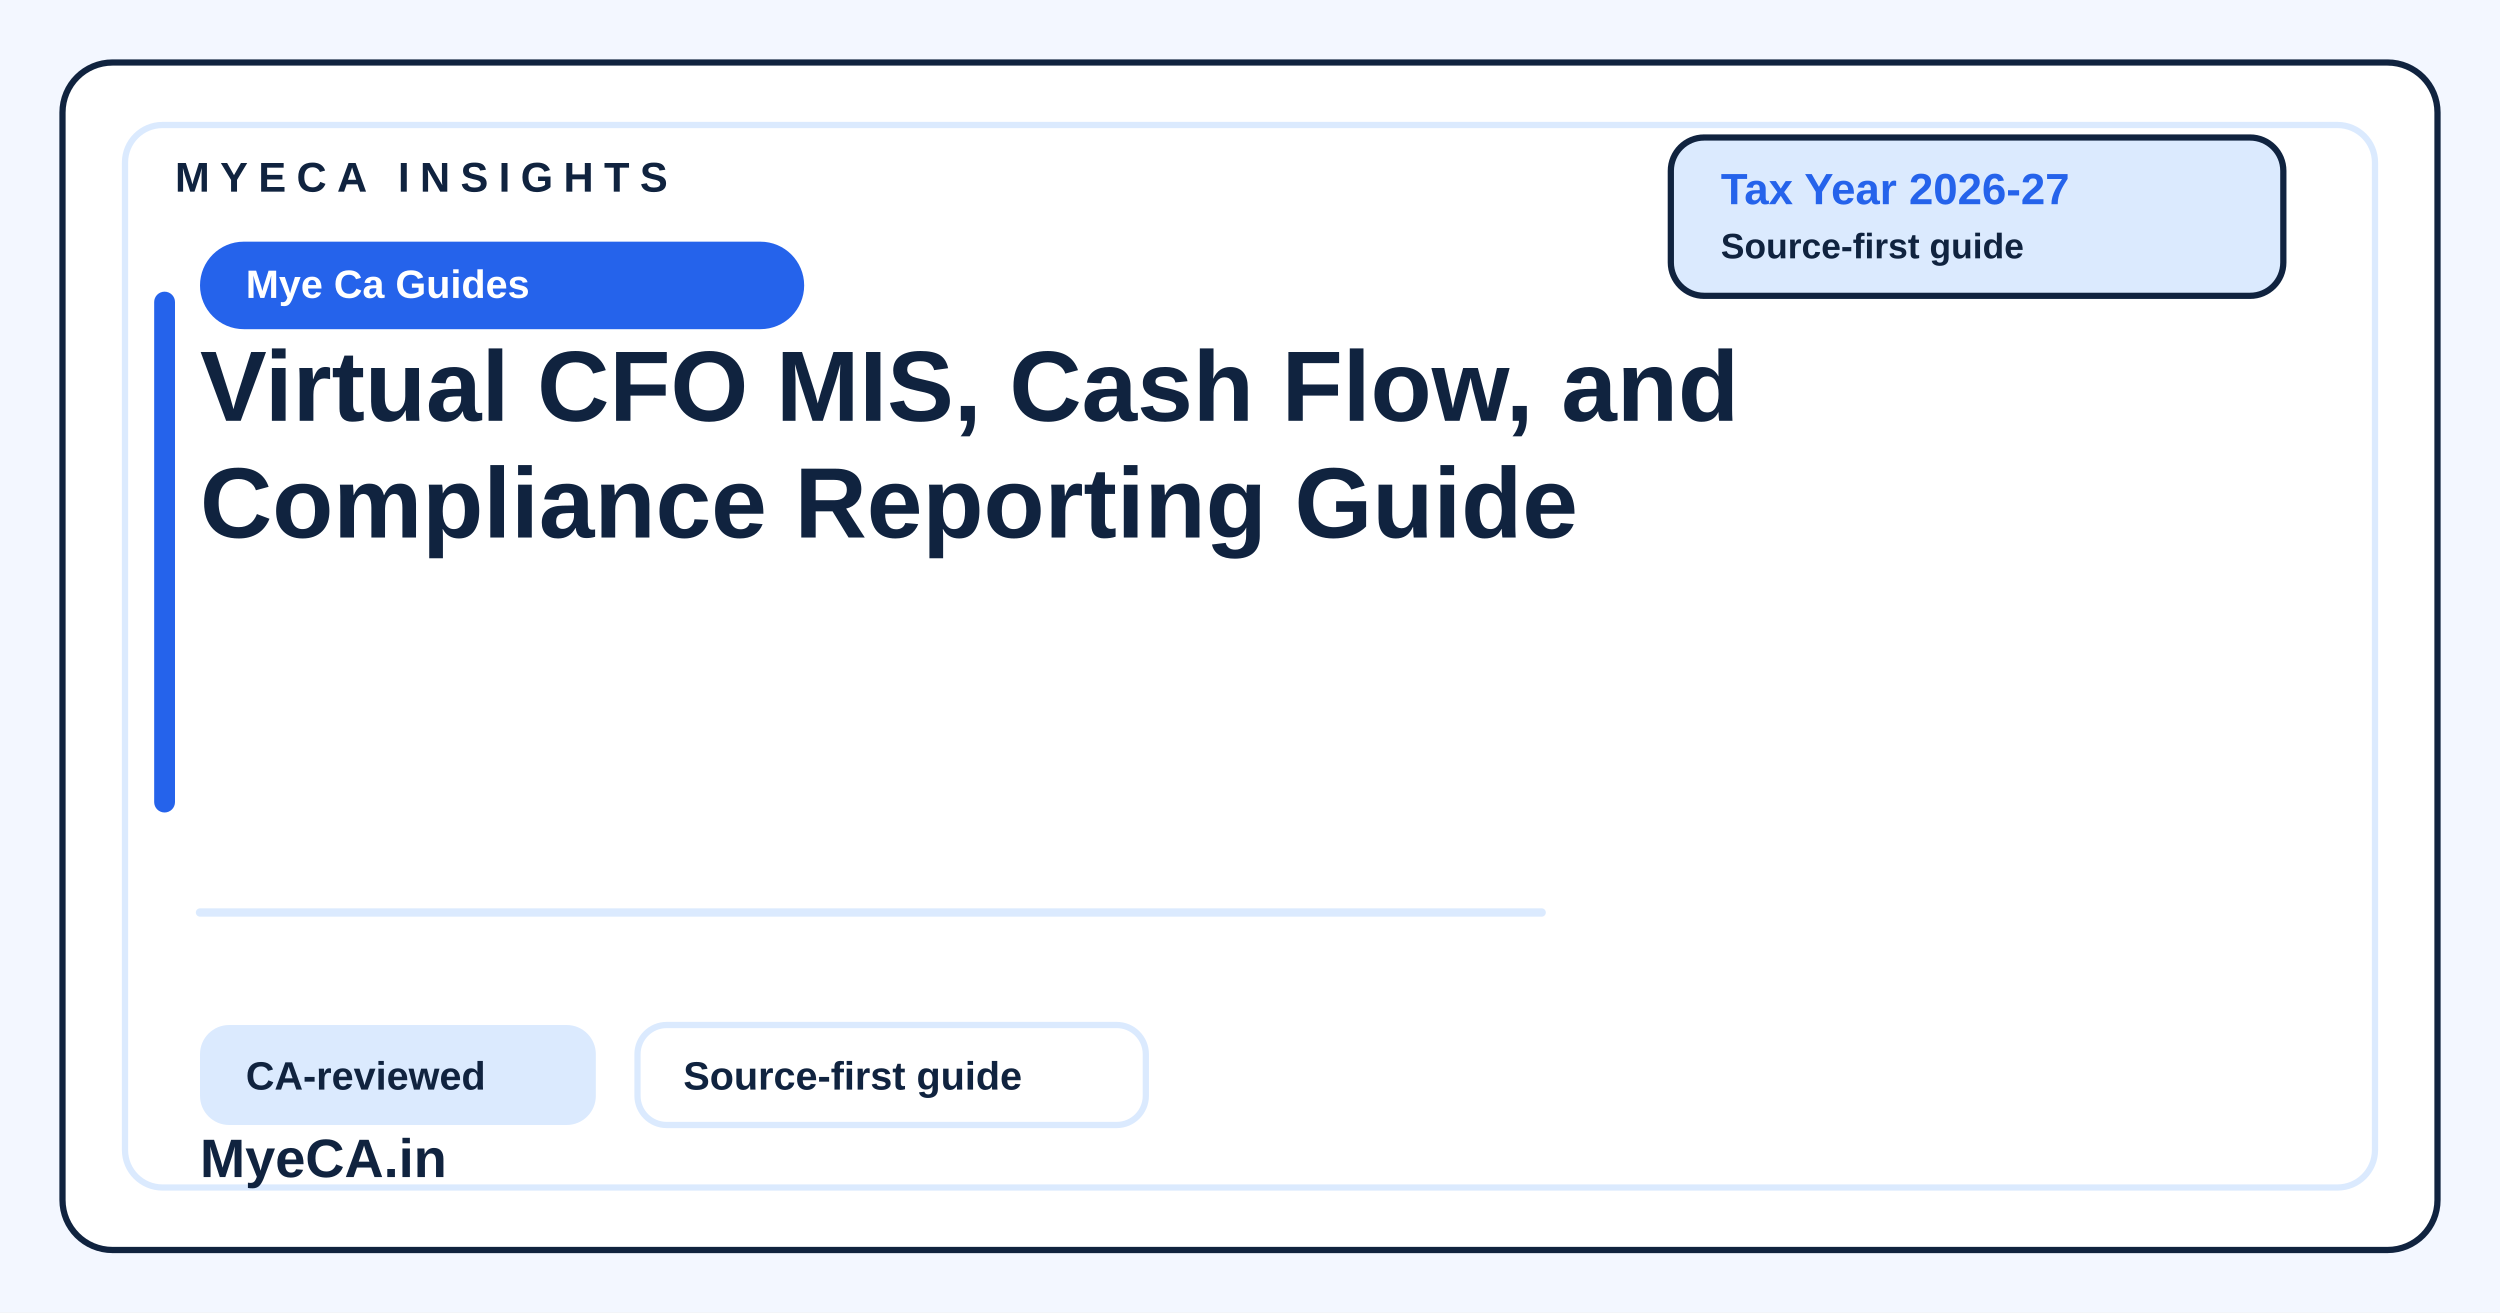
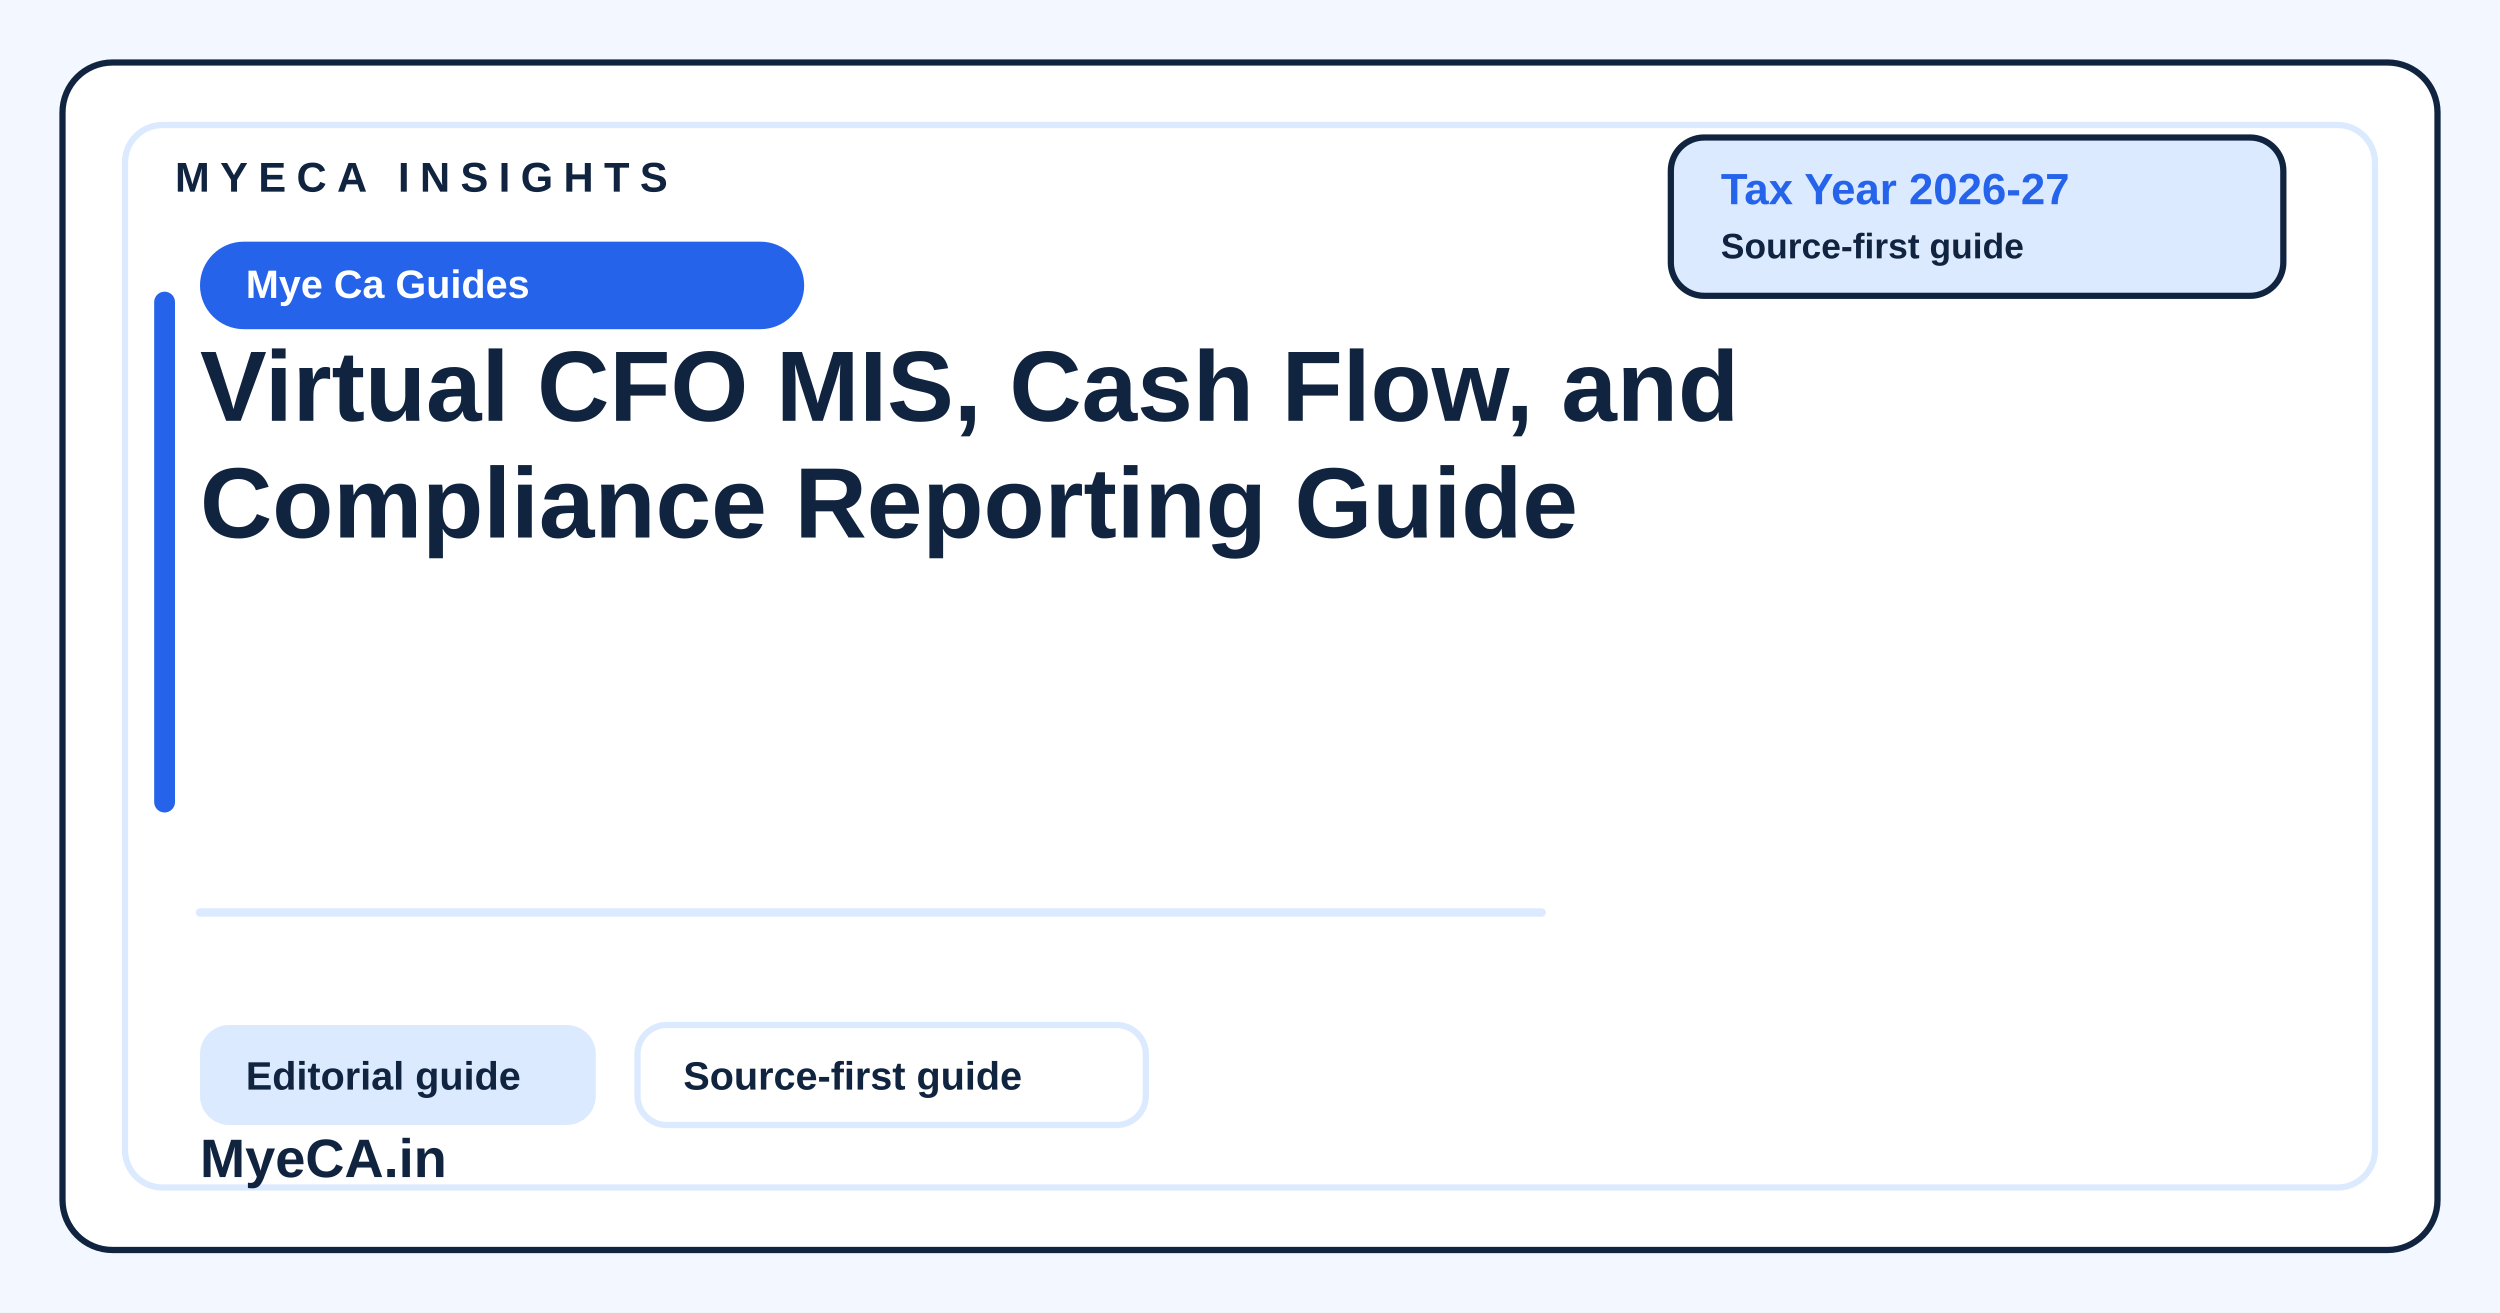
<svg xmlns="http://www.w3.org/2000/svg" width="1200" height="630" viewBox="0 0 1200 630" role="img" aria-labelledby="title desc">
  <rect width="1200" height="630" fill="#f3f7ff" />
  <rect x="30" y="30" width="1140" height="570" rx="24" fill="#ffffff" stroke="#10233f" stroke-width="3" />
  <rect x="60" y="60" width="1080" height="510" rx="18" fill="none" stroke="#dbeafe" stroke-width="3" />
  <rect x="74" y="140" width="10" height="250" rx="5" fill="#2563eb" />
  <text x="84" y="92" font-family="Arial, Helvetica, sans-serif" font-size="20" font-weight="900" letter-spacing="5" fill="#10233f">MYECA INSIGHTS</text>
  <g transform="translate(802 66)">
    <rect x="0" y="0" width="294" height="76" rx="16" fill="#dbeafe" stroke="#10233f" stroke-width="3" />
    <text x="24" y="32" font-family="Arial, Helvetica, sans-serif" font-size="21" font-weight="900" fill="#2563eb">Tax Year 2026-27</text>
    <text x="24" y="58" font-family="Arial, Helvetica, sans-serif" font-size="17" font-weight="800" fill="#10233f">Source-first guide</text>
  </g>
  <rect x="96" y="116" width="290" height="42" rx="21" fill="#2563eb" />
  <text x="118" y="143" font-family="Arial, Helvetica, sans-serif" font-size="19" font-weight="900" fill="#ffffff">Mye Ca Guides</text>
  <text x="96" y="202" font-family="Arial, Helvetica, sans-serif" font-size="48" font-weight="900" fill="#10233f">Virtual CFO MIS, Cash Flow, and</text>
  <text x="96" y="258" font-family="Arial, Helvetica, sans-serif" font-size="48" font-weight="900" fill="#10233f">Compliance Reporting Guide</text>
  <line x1="96" y1="438" x2="740" y2="438" stroke="#dbeafe" stroke-width="4" stroke-linecap="round" />
  <g transform="translate(96 492)">
    <rect x="0" y="0" width="190" height="48" rx="14" fill="#dbeafe" />
-     <text x="22" y="31" font-family="Arial, Helvetica, sans-serif" font-size="19" font-weight="900" fill="#10233f">CA-reviewed</text>
+     <text x="22" y="31" font-family="Arial, Helvetica, sans-serif" font-size="19" font-weight="900" fill="#10233f">Editorial guide</text>
  </g>
  <g transform="translate(306 492)">
    <rect x="0" y="0" width="244" height="48" rx="14" fill="#ffffff" stroke="#dbeafe" stroke-width="3" />
    <text x="22" y="31" font-family="Arial, Helvetica, sans-serif" font-size="19" font-weight="900" fill="#10233f">Source-first guide</text>
  </g>
  <text x="96" y="565" font-family="Arial, Helvetica, sans-serif" font-size="26" font-weight="900" fill="#10233f">MyeCA.in</text>
</svg>
